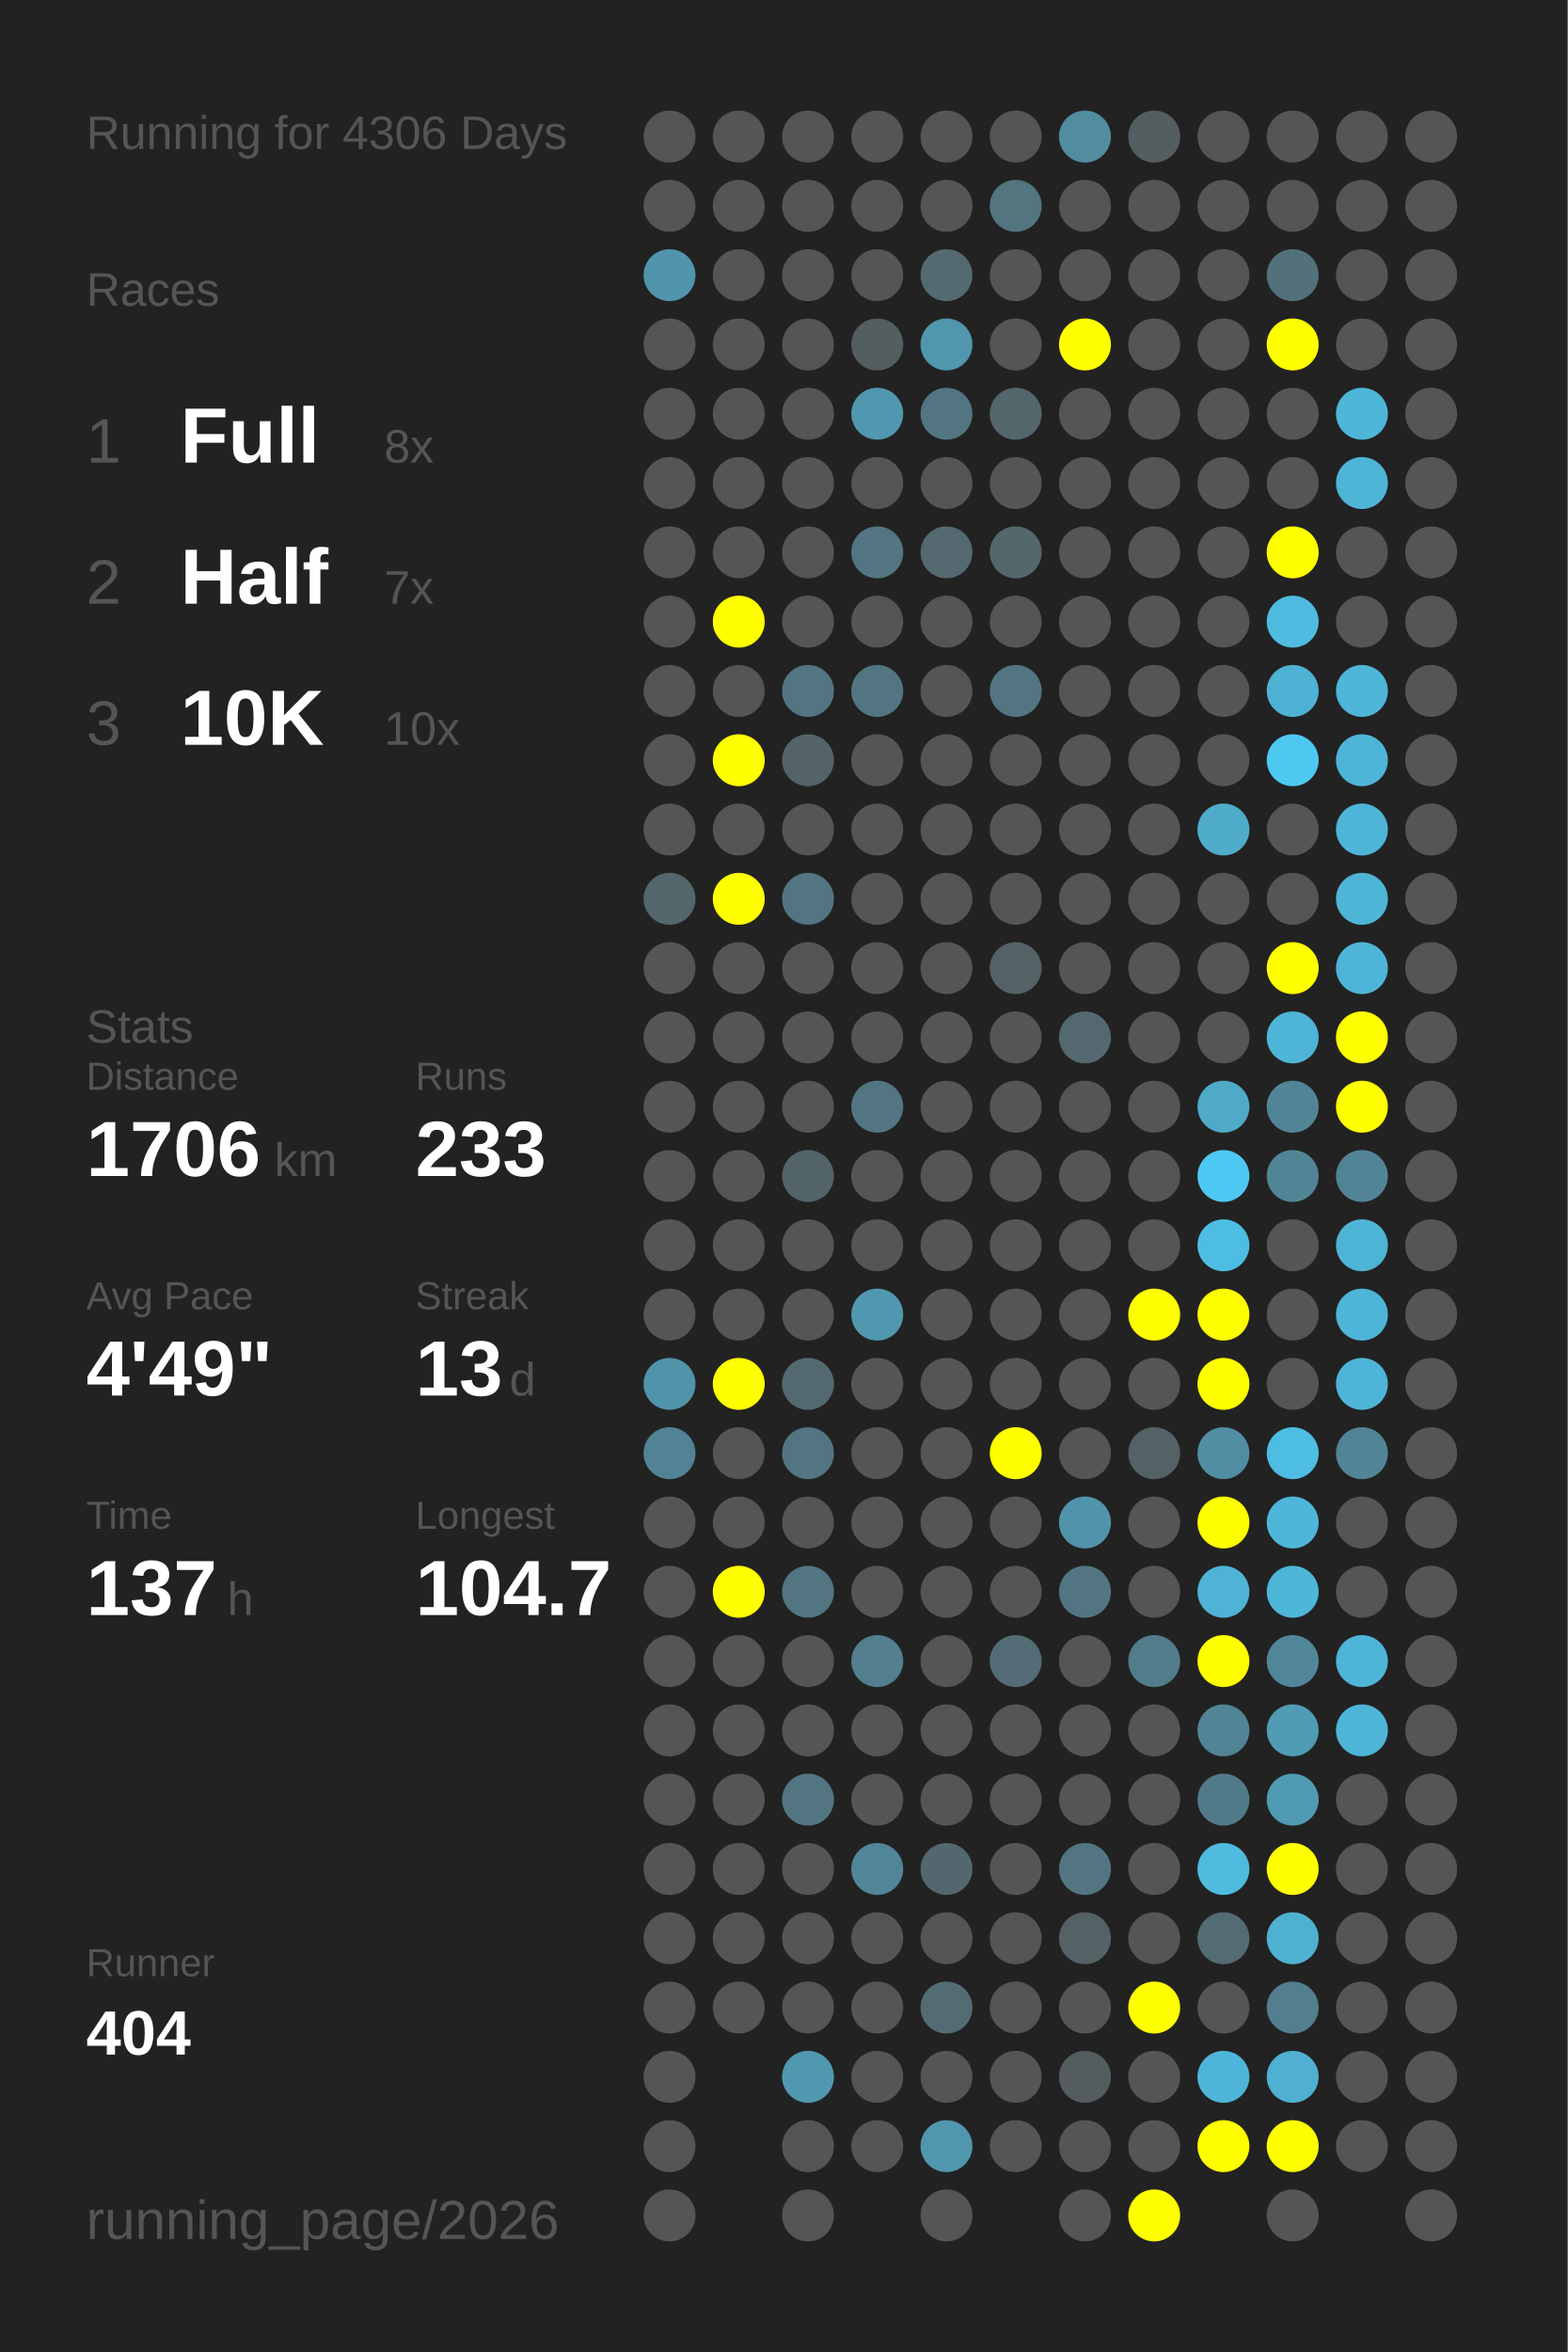
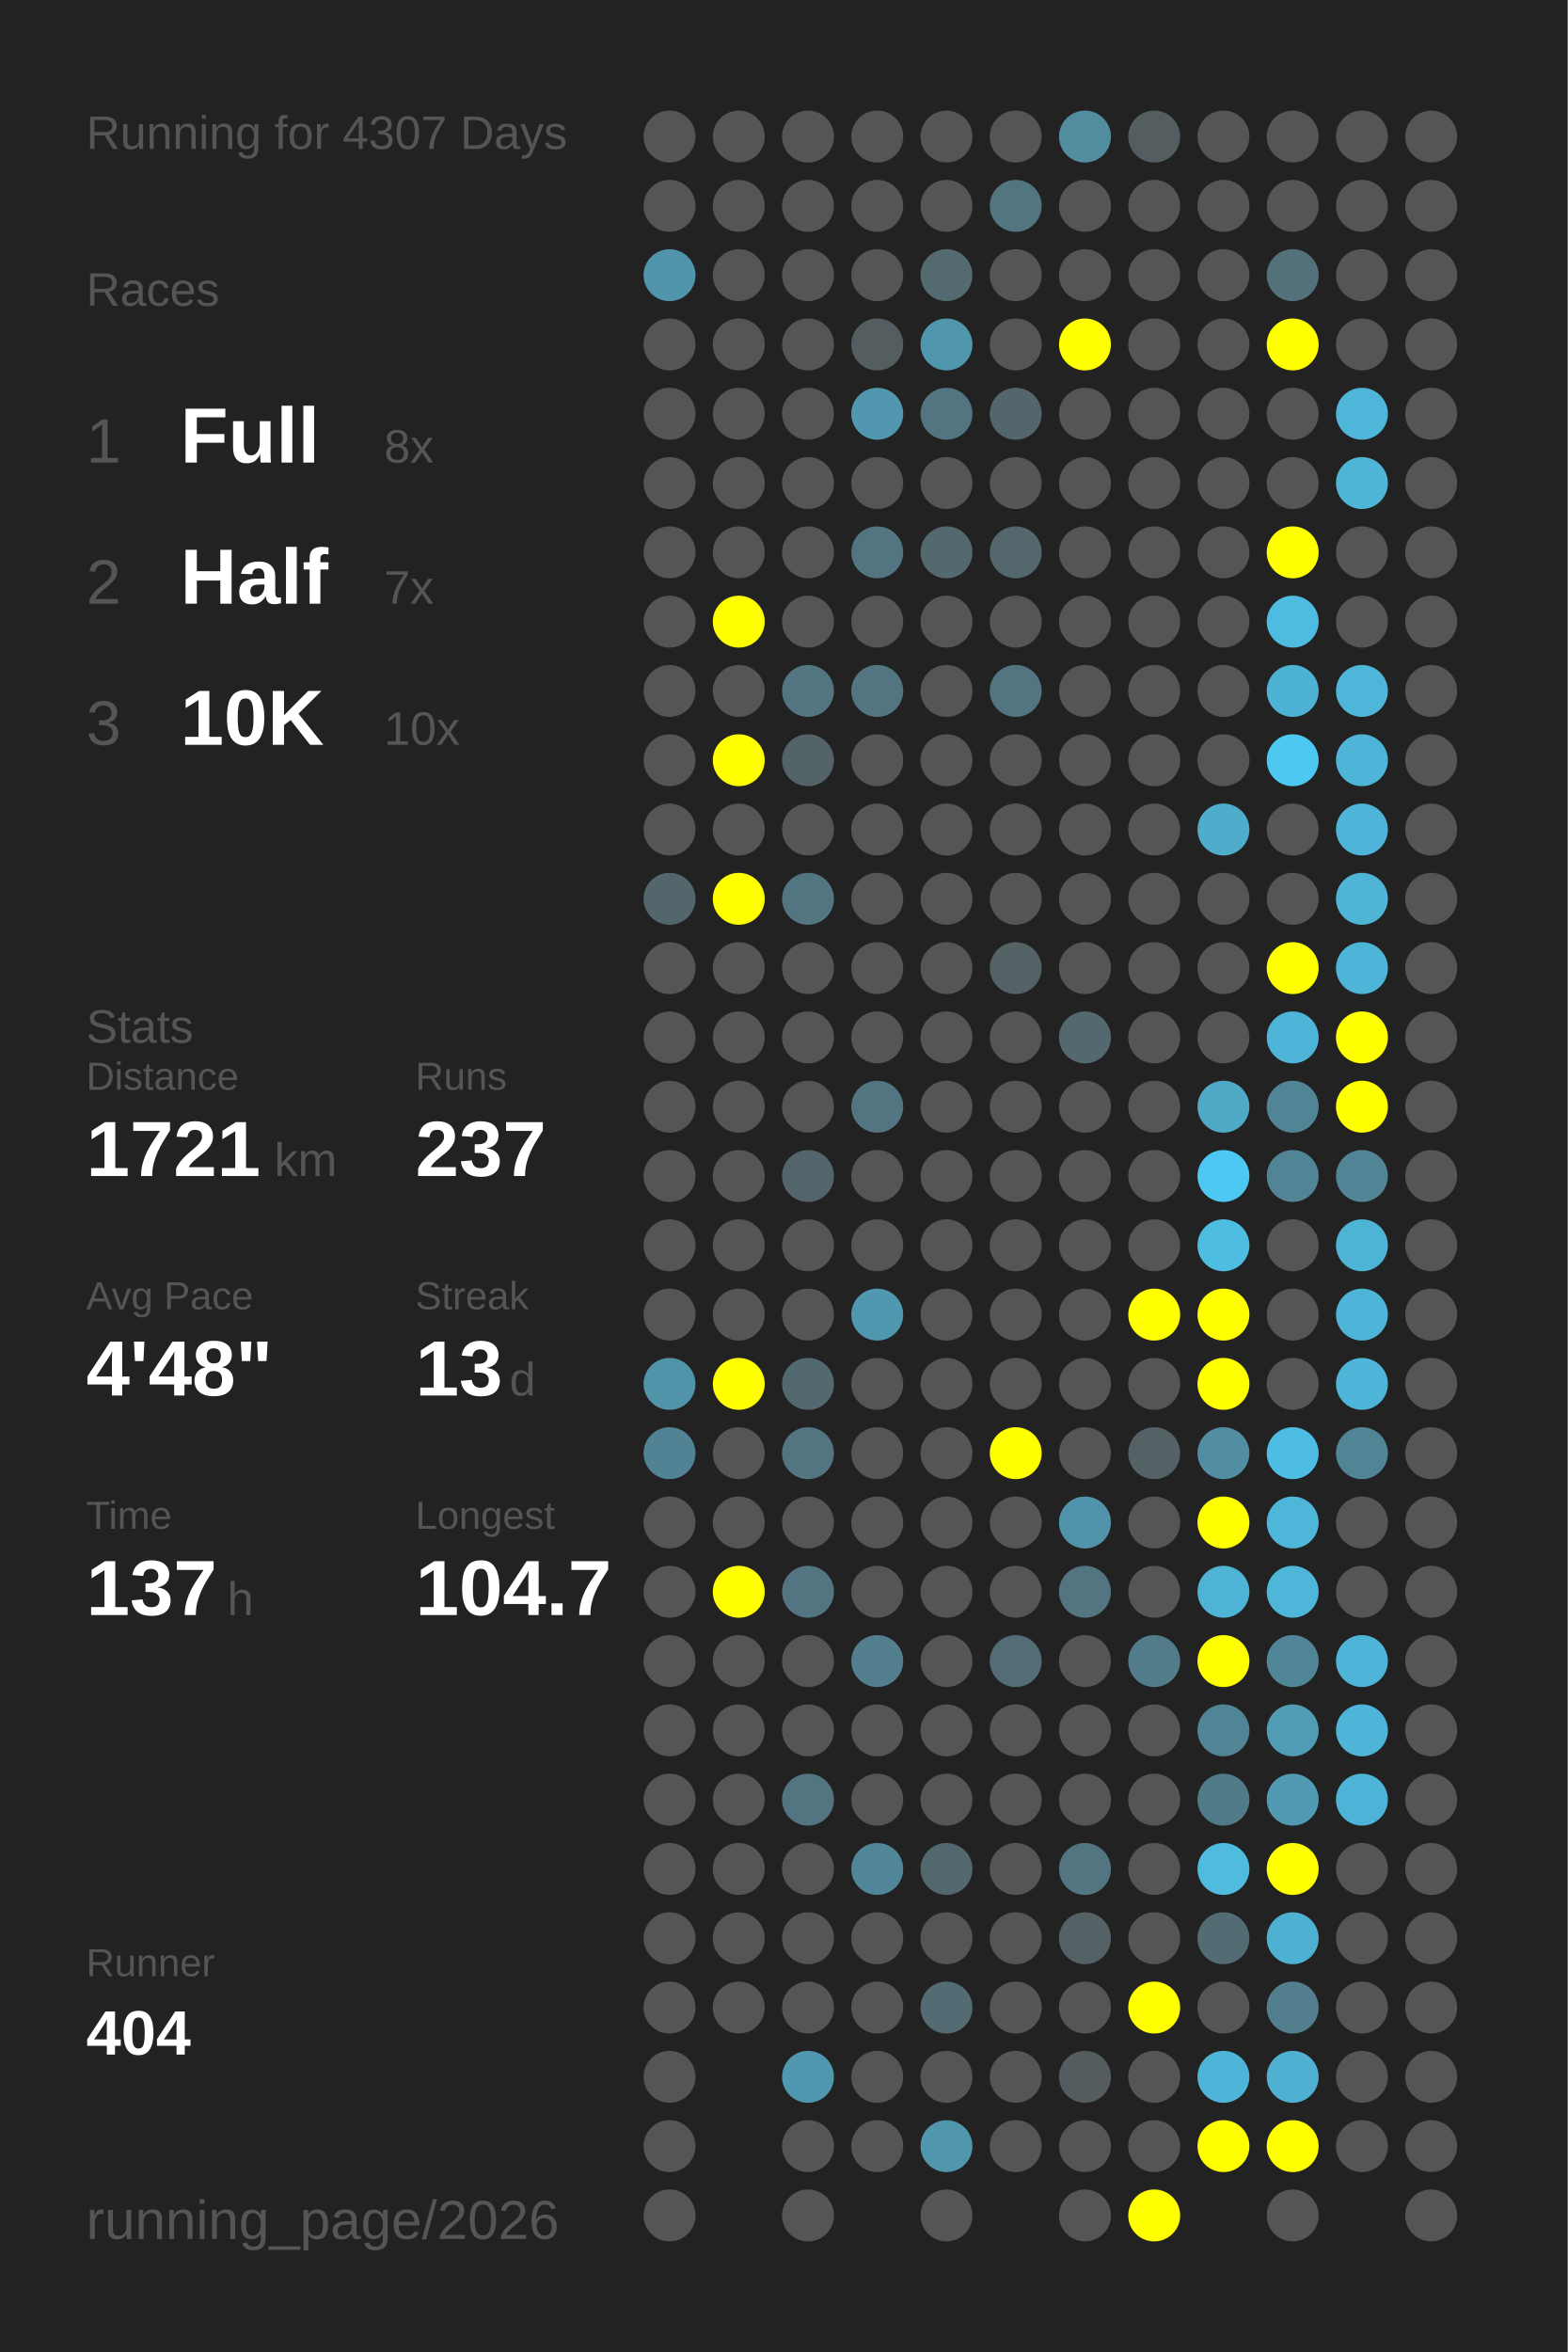
<svg xmlns="http://www.w3.org/2000/svg" baseProfile="full" height="300mm" version="1.1" viewBox="0,0,200,300" width="200mm">
  <defs />
  <rect fill="#222222" height="300" width="200" x="0" y="0" />
-   <text fill="#555555" style="font-size:6px; font-family:Arial;" x="11" y="19">Running for 4306 Days</text>
+   <text fill="#555555" style="font-size:6px; font-family:Arial;" x="11" y="19">Running for 4307 Days</text>
  <text fill="#555555" style="font-size:6px; font-family:Arial;" x="11" y="39">Races</text>
  <text fill="#555555" style="font-size:8px; font-family:Arial;" x="11" y="59">1</text>
  <text fill="#FFFFFF" style="font-size:10px; font-family:Arial; font-weight:bold;" x="23" y="59">Full</text>
  <text fill="#555555" style="font-size:6px; font-family:Arial;" x="49" y="59">8x</text>
  <text fill="#555555" style="font-size:8px; font-family:Arial;" x="11" y="77">2</text>
  <text fill="#FFFFFF" style="font-size:10px; font-family:Arial; font-weight:bold;" x="23" y="77">Half</text>
  <text fill="#555555" style="font-size:6px; font-family:Arial;" x="49" y="77">7x</text>
  <text fill="#555555" style="font-size:8px; font-family:Arial;" x="11" y="95">3</text>
  <text fill="#FFFFFF" style="font-size:10px; font-family:Arial; font-weight:bold;" x="23" y="95">10K</text>
  <text fill="#555555" style="font-size:6px; font-family:Arial;" x="49" y="95">10x</text>
  <text fill="#555555" style="font-size:6px; font-family:Arial;" x="11" y="133">Stats</text>
  <text fill="#555555" style="font-size:5px; font-family:Arial;" x="11" y="139">Distance</text>
-   <text fill="#FFFFFF" style="font-size:10px; font-family:Arial; font-weight:bold;" x="11" y="150">1706</text>
+   <text fill="#FFFFFF" style="font-size:10px; font-family:Arial; font-weight:bold;" x="11" y="150">1721</text>
  <text fill="#555555" style="font-size:6px; font-family:Arial;" x="35" y="150">km</text>
  <text fill="#555555" style="font-size:5px; font-family:Arial;" x="53" y="139">Runs</text>
-   <text fill="#FFFFFF" style="font-size:10px; font-family:Arial; font-weight:bold;" x="53" y="150">233</text>
+   <text fill="#FFFFFF" style="font-size:10px; font-family:Arial; font-weight:bold;" x="53" y="150">237</text>
  <text fill="#555555" style="font-size:5px; font-family:Arial;" x="11" y="167">Avg Pace</text>
-   <text fill="#FFFFFF" style="font-size:10px; font-family:Arial; font-weight:bold;" x="11" y="178">4'49"</text>
+   <text fill="#FFFFFF" style="font-size:10px; font-family:Arial; font-weight:bold;" x="11" y="178">4'48"</text>
  <text fill="#555555" style="font-size:5px; font-family:Arial;" x="53" y="167">Streak</text>
  <text fill="#FFFFFF" style="font-size:10px; font-family:Arial; font-weight:bold;" x="53" y="178">13</text>
  <text fill="#555555" style="font-size:6px; font-family:Arial;" x="65" y="178">d</text>
  <text fill="#555555" style="font-size:5px; font-family:Arial;" x="11" y="195">Time</text>
  <text fill="#FFFFFF" style="font-size:10px; font-family:Arial; font-weight:bold;" x="11" y="206">137</text>
  <text fill="#555555" style="font-size:6px; font-family:Arial;" x="29" y="206">h</text>
  <text fill="#555555" style="font-size:5px; font-family:Arial;" x="53" y="195">Longest</text>
  <text fill="#FFFFFF" style="font-size:10px; font-family:Arial; font-weight:bold;" x="53" y="206">104.7</text>
  <text fill="#555555" style="font-size:5px; font-family:Arial;" x="11" y="252.065">Runner</text>
  <text fill="#FFFFFF" style="font-size:8px; font-family:Arial; font-weight:bold;" x="11" y="262.065">404</text>
  <text fill="#555555" style="font-size:7px; font-family:Arial;" x="11" y="285.581">running_page/2026</text>
  <circle cx="85.417" cy="17.419" fill="#555555" r="3.312" />
  <circle cx="85.417" cy="26.258" fill="#555555" r="3.312" />
  <circle cx="85.417" cy="35.097" fill="#5095ac" r="3.312" />
  <circle cx="85.417" cy="43.935" fill="#555555" r="3.312" />
  <circle cx="85.417" cy="52.774" fill="#555555" r="3.312" />
  <circle cx="85.417" cy="61.613" fill="#555555" r="3.312" />
  <circle cx="85.417" cy="70.452" fill="#555555" r="3.312" />
  <circle cx="85.417" cy="79.29" fill="#555555" r="3.312" />
  <circle cx="85.417" cy="88.129" fill="#555555" r="3.312" />
  <circle cx="85.417" cy="96.968" fill="#555555" r="3.312" />
  <circle cx="85.417" cy="105.806" fill="#555555" r="3.312" />
  <circle cx="85.417" cy="114.645" fill="#53666c" r="3.312" />
  <circle cx="85.417" cy="123.484" fill="#555555" r="3.312" />
  <circle cx="85.417" cy="132.323" fill="#555555" r="3.312" />
  <circle cx="85.417" cy="141.161" fill="#555555" r="3.312" />
  <circle cx="85.417" cy="150" fill="#555555" r="3.312" />
  <circle cx="85.417" cy="158.839" fill="#555555" r="3.312" />
  <circle cx="85.417" cy="167.677" fill="#555555" r="3.312" />
  <circle cx="85.417" cy="176.516" fill="#5193a9" r="3.312" />
  <circle cx="85.417" cy="185.355" fill="#528394" r="3.312" />
  <circle cx="85.417" cy="194.194" fill="#555555" r="3.312" />
  <circle cx="85.417" cy="203.032" fill="#555555" r="3.312" />
  <circle cx="85.417" cy="211.871" fill="#555555" r="3.312" />
  <circle cx="85.417" cy="220.71" fill="#555555" r="3.312" />
  <circle cx="85.417" cy="229.548" fill="#555555" r="3.312" />
  <circle cx="85.417" cy="238.387" fill="#555555" r="3.312" />
  <circle cx="85.417" cy="247.226" fill="#555555" r="3.312" />
  <circle cx="85.417" cy="256.065" fill="#555555" r="3.312" />
  <circle cx="85.417" cy="264.903" fill="#555555" r="3.312" />
  <circle cx="85.417" cy="273.742" fill="#555555" r="3.312" />
  <circle cx="85.417" cy="282.581" fill="#555555" r="3.312" />
  <circle cx="94.25" cy="17.419" fill="#555555" r="3.312" />
  <circle cx="94.25" cy="26.258" fill="#555555" r="3.312" />
  <circle cx="94.25" cy="35.097" fill="#555555" r="3.312" />
  <circle cx="94.25" cy="43.935" fill="#555555" r="3.312" />
  <circle cx="94.25" cy="52.774" fill="#555555" r="3.312" />
  <circle cx="94.25" cy="61.613" fill="#555555" r="3.312" />
  <circle cx="94.25" cy="70.452" fill="#555555" r="3.312" />
  <circle cx="94.25" cy="79.29" fill="#FFFF00" r="3.312" />
  <circle cx="94.25" cy="88.129" fill="#555555" r="3.312" />
  <circle cx="94.25" cy="96.968" fill="#FFFF00" r="3.312" />
  <circle cx="94.25" cy="105.806" fill="#555555" r="3.312" />
  <circle cx="94.25" cy="114.645" fill="#FFFF00" r="3.312" />
  <circle cx="94.25" cy="123.484" fill="#555555" r="3.312" />
  <circle cx="94.25" cy="132.323" fill="#555555" r="3.312" />
  <circle cx="94.25" cy="141.161" fill="#555555" r="3.312" />
  <circle cx="94.25" cy="150" fill="#555555" r="3.312" />
  <circle cx="94.25" cy="158.839" fill="#555555" r="3.312" />
  <circle cx="94.25" cy="167.677" fill="#555555" r="3.312" />
  <circle cx="94.25" cy="176.516" fill="#FFFF00" r="3.312" />
  <circle cx="94.25" cy="185.355" fill="#555555" r="3.312" />
  <circle cx="94.25" cy="194.194" fill="#555555" r="3.312" />
  <circle cx="94.25" cy="203.032" fill="#FFFF00" r="3.312" />
  <circle cx="94.25" cy="211.871" fill="#555555" r="3.312" />
  <circle cx="94.25" cy="220.71" fill="#555555" r="3.312" />
  <circle cx="94.25" cy="229.548" fill="#555555" r="3.312" />
  <circle cx="94.25" cy="238.387" fill="#555555" r="3.312" />
  <circle cx="94.25" cy="247.226" fill="#555555" r="3.312" />
  <circle cx="94.25" cy="256.065" fill="#555555" r="3.312" />
  <circle cx="103.083" cy="17.419" fill="#555555" r="3.312" />
  <circle cx="103.083" cy="26.258" fill="#555555" r="3.312" />
  <circle cx="103.083" cy="35.097" fill="#555555" r="3.312" />
  <circle cx="103.083" cy="43.935" fill="#555555" r="3.312" />
  <circle cx="103.083" cy="52.774" fill="#555555" r="3.312" />
  <circle cx="103.083" cy="61.613" fill="#555555" r="3.312" />
  <circle cx="103.083" cy="70.452" fill="#555555" r="3.312" />
  <circle cx="103.083" cy="79.29" fill="#555555" r="3.312" />
  <circle cx="103.083" cy="88.129" fill="#527581" r="3.312" />
  <circle cx="103.083" cy="96.968" fill="#546368" r="3.312" />
  <circle cx="103.083" cy="105.806" fill="#555555" r="3.312" />
  <circle cx="103.083" cy="114.645" fill="#527581" r="3.312" />
  <circle cx="103.083" cy="123.484" fill="#555555" r="3.312" />
  <circle cx="103.083" cy="132.323" fill="#555555" r="3.312" />
  <circle cx="103.083" cy="141.161" fill="#555555" r="3.312" />
  <circle cx="103.083" cy="150" fill="#53646a" r="3.312" />
  <circle cx="103.083" cy="158.839" fill="#555555" r="3.312" />
  <circle cx="103.083" cy="167.677" fill="#555555" r="3.312" />
  <circle cx="103.083" cy="176.516" fill="#536970" r="3.312" />
  <circle cx="103.083" cy="185.355" fill="#527581" r="3.312" />
  <circle cx="103.083" cy="194.194" fill="#555555" r="3.312" />
  <circle cx="103.083" cy="203.032" fill="#527581" r="3.312" />
  <circle cx="103.083" cy="211.871" fill="#555555" r="3.312" />
  <circle cx="103.083" cy="220.71" fill="#555555" r="3.312" />
  <circle cx="103.083" cy="229.548" fill="#527581" r="3.312" />
  <circle cx="103.083" cy="238.387" fill="#555555" r="3.312" />
  <circle cx="103.083" cy="247.226" fill="#555555" r="3.312" />
  <circle cx="103.083" cy="256.065" fill="#555555" r="3.312" />
  <circle cx="103.083" cy="264.903" fill="#5098b0" r="3.312" />
  <circle cx="103.083" cy="273.742" fill="#555555" r="3.312" />
  <circle cx="103.083" cy="282.581" fill="#555555" r="3.312" />
  <circle cx="111.917" cy="17.419" fill="#555555" r="3.312" />
  <circle cx="111.917" cy="26.258" fill="#555555" r="3.312" />
  <circle cx="111.917" cy="35.097" fill="#555555" r="3.312" />
  <circle cx="111.917" cy="43.935" fill="#545e61" r="3.312" />
  <circle cx="111.917" cy="52.774" fill="#5097af" r="3.312" />
  <circle cx="111.917" cy="61.613" fill="#555555" r="3.312" />
  <circle cx="111.917" cy="70.452" fill="#527581" r="3.312" />
  <circle cx="111.917" cy="79.29" fill="#555555" r="3.312" />
  <circle cx="111.917" cy="88.129" fill="#527581" r="3.312" />
  <circle cx="111.917" cy="96.968" fill="#555555" r="3.312" />
  <circle cx="111.917" cy="105.806" fill="#555555" r="3.312" />
  <circle cx="111.917" cy="114.645" fill="#555555" r="3.312" />
  <circle cx="111.917" cy="123.484" fill="#555555" r="3.312" />
  <circle cx="111.917" cy="132.323" fill="#555555" r="3.312" />
  <circle cx="111.917" cy="141.161" fill="#527581" r="3.312" />
  <circle cx="111.917" cy="150" fill="#555555" r="3.312" />
  <circle cx="111.917" cy="158.839" fill="#555555" r="3.312" />
  <circle cx="111.917" cy="167.677" fill="#5098b0" r="3.312" />
  <circle cx="111.917" cy="176.516" fill="#555555" r="3.312" />
  <circle cx="111.917" cy="185.355" fill="#555555" r="3.312" />
  <circle cx="111.917" cy="194.194" fill="#555555" r="3.312" />
  <circle cx="111.917" cy="203.032" fill="#555555" r="3.312" />
  <circle cx="111.917" cy="211.871" fill="#527e8e" r="3.312" />
  <circle cx="111.917" cy="220.71" fill="#555555" r="3.312" />
  <circle cx="111.917" cy="229.548" fill="#555555" r="3.312" />
  <circle cx="111.917" cy="238.387" fill="#518698" r="3.312" />
  <circle cx="111.917" cy="247.226" fill="#555555" r="3.312" />
  <circle cx="111.917" cy="256.065" fill="#555555" r="3.312" />
  <circle cx="111.917" cy="264.903" fill="#555555" r="3.312" />
  <circle cx="111.917" cy="273.742" fill="#555555" r="3.312" />
  <circle cx="120.75" cy="17.419" fill="#555555" r="3.312" />
  <circle cx="120.75" cy="26.258" fill="#555555" r="3.312" />
  <circle cx="120.75" cy="35.097" fill="#536a71" r="3.312" />
  <circle cx="120.75" cy="43.935" fill="#5096ad" r="3.312" />
  <circle cx="120.75" cy="52.774" fill="#527581" r="3.312" />
  <circle cx="120.75" cy="61.613" fill="#555555" r="3.312" />
  <circle cx="120.75" cy="70.452" fill="#53686f" r="3.312" />
  <circle cx="120.75" cy="79.29" fill="#555555" r="3.312" />
  <circle cx="120.75" cy="88.129" fill="#555555" r="3.312" />
  <circle cx="120.75" cy="96.968" fill="#555555" r="3.312" />
  <circle cx="120.75" cy="105.806" fill="#555555" r="3.312" />
  <circle cx="120.75" cy="114.645" fill="#555555" r="3.312" />
  <circle cx="120.75" cy="123.484" fill="#555555" r="3.312" />
  <circle cx="120.75" cy="132.323" fill="#555555" r="3.312" />
  <circle cx="120.75" cy="141.161" fill="#555555" r="3.312" />
  <circle cx="120.75" cy="150" fill="#555555" r="3.312" />
  <circle cx="120.75" cy="158.839" fill="#555555" r="3.312" />
  <circle cx="120.75" cy="167.677" fill="#555555" r="3.312" />
  <circle cx="120.75" cy="176.516" fill="#555555" r="3.312" />
  <circle cx="120.75" cy="185.355" fill="#555555" r="3.312" />
  <circle cx="120.75" cy="194.194" fill="#555555" r="3.312" />
  <circle cx="120.75" cy="203.032" fill="#555555" r="3.312" />
  <circle cx="120.75" cy="211.871" fill="#555555" r="3.312" />
  <circle cx="120.75" cy="220.71" fill="#555555" r="3.312" />
  <circle cx="120.75" cy="229.548" fill="#555555" r="3.312" />
  <circle cx="120.75" cy="238.387" fill="#53676e" r="3.312" />
  <circle cx="120.75" cy="247.226" fill="#555555" r="3.312" />
  <circle cx="120.75" cy="256.065" fill="#536c74" r="3.312" />
  <circle cx="120.75" cy="264.903" fill="#555555" r="3.312" />
  <circle cx="120.75" cy="273.742" fill="#5096ad" r="3.312" />
  <circle cx="120.75" cy="282.581" fill="#555555" r="3.312" />
  <circle cx="129.583" cy="17.419" fill="#555555" r="3.312" />
  <circle cx="129.583" cy="26.258" fill="#527580" r="3.312" />
  <circle cx="129.583" cy="35.097" fill="#555555" r="3.312" />
  <circle cx="129.583" cy="43.935" fill="#555555" r="3.312" />
  <circle cx="129.583" cy="52.774" fill="#53666c" r="3.312" />
  <circle cx="129.583" cy="61.613" fill="#555555" r="3.312" />
  <circle cx="129.583" cy="70.452" fill="#53676d" r="3.312" />
  <circle cx="129.583" cy="79.29" fill="#555555" r="3.312" />
  <circle cx="129.583" cy="88.129" fill="#527581" r="3.312" />
  <circle cx="129.583" cy="96.968" fill="#555555" r="3.312" />
  <circle cx="129.583" cy="105.806" fill="#555555" r="3.312" />
  <circle cx="129.583" cy="114.645" fill="#555555" r="3.312" />
  <circle cx="129.583" cy="123.484" fill="#546165" r="3.312" />
  <circle cx="129.583" cy="132.323" fill="#555555" r="3.312" />
  <circle cx="129.583" cy="141.161" fill="#555555" r="3.312" />
  <circle cx="129.583" cy="150" fill="#555555" r="3.312" />
  <circle cx="129.583" cy="158.839" fill="#555555" r="3.312" />
  <circle cx="129.583" cy="167.677" fill="#555555" r="3.312" />
  <circle cx="129.583" cy="176.516" fill="#555555" r="3.312" />
  <circle cx="129.583" cy="185.355" fill="#FFFF00" r="3.312" />
  <circle cx="129.583" cy="194.194" fill="#555555" r="3.312" />
  <circle cx="129.583" cy="203.032" fill="#555555" r="3.312" />
  <circle cx="129.583" cy="211.871" fill="#536c75" r="3.312" />
  <circle cx="129.583" cy="220.71" fill="#555555" r="3.312" />
  <circle cx="129.583" cy="229.548" fill="#555555" r="3.312" />
  <circle cx="129.583" cy="238.387" fill="#555555" r="3.312" />
  <circle cx="129.583" cy="247.226" fill="#555555" r="3.312" />
  <circle cx="129.583" cy="256.065" fill="#555555" r="3.312" />
  <circle cx="129.583" cy="264.903" fill="#555555" r="3.312" />
  <circle cx="129.583" cy="273.742" fill="#555555" r="3.312" />
  <circle cx="138.417" cy="17.419" fill="#518c9f" r="3.312" />
  <circle cx="138.417" cy="26.258" fill="#555555" r="3.312" />
  <circle cx="138.417" cy="35.097" fill="#555555" r="3.312" />
  <circle cx="138.417" cy="43.935" fill="#FFFF00" r="3.312" />
  <circle cx="138.417" cy="52.774" fill="#555555" r="3.312" />
  <circle cx="138.417" cy="61.613" fill="#555555" r="3.312" />
  <circle cx="138.417" cy="70.452" fill="#555555" r="3.312" />
  <circle cx="138.417" cy="79.29" fill="#555555" r="3.312" />
  <circle cx="138.417" cy="88.129" fill="#555555" r="3.312" />
  <circle cx="138.417" cy="96.968" fill="#555555" r="3.312" />
  <circle cx="138.417" cy="105.806" fill="#555555" r="3.312" />
  <circle cx="138.417" cy="114.645" fill="#555555" r="3.312" />
  <circle cx="138.417" cy="123.484" fill="#555555" r="3.312" />
  <circle cx="138.417" cy="132.323" fill="#53686f" r="3.312" />
  <circle cx="138.417" cy="141.161" fill="#555555" r="3.312" />
  <circle cx="138.417" cy="150" fill="#555555" r="3.312" />
  <circle cx="138.417" cy="158.839" fill="#555555" r="3.312" />
  <circle cx="138.417" cy="167.677" fill="#555555" r="3.312" />
  <circle cx="138.417" cy="176.516" fill="#555555" r="3.312" />
  <circle cx="138.417" cy="185.355" fill="#555555" r="3.312" />
  <circle cx="138.417" cy="194.194" fill="#5093aa" r="3.312" />
  <circle cx="138.417" cy="203.032" fill="#527581" r="3.312" />
  <circle cx="138.417" cy="211.871" fill="#555555" r="3.312" />
  <circle cx="138.417" cy="220.71" fill="#555555" r="3.312" />
  <circle cx="138.417" cy="229.548" fill="#555555" r="3.312" />
  <circle cx="138.417" cy="238.387" fill="#527581" r="3.312" />
  <circle cx="138.417" cy="247.226" fill="#546165" r="3.312" />
  <circle cx="138.417" cy="256.065" fill="#555555" r="3.312" />
  <circle cx="138.417" cy="264.903" fill="#545c5f" r="3.312" />
  <circle cx="138.417" cy="273.742" fill="#555555" r="3.312" />
  <circle cx="138.417" cy="282.581" fill="#555555" r="3.312" />
  <circle cx="147.25" cy="17.419" fill="#545e61" r="3.312" />
  <circle cx="147.25" cy="26.258" fill="#555555" r="3.312" />
  <circle cx="147.25" cy="35.097" fill="#555555" r="3.312" />
  <circle cx="147.25" cy="43.935" fill="#555555" r="3.312" />
  <circle cx="147.25" cy="52.774" fill="#555555" r="3.312" />
  <circle cx="147.25" cy="61.613" fill="#555555" r="3.312" />
  <circle cx="147.25" cy="70.452" fill="#555555" r="3.312" />
  <circle cx="147.25" cy="79.29" fill="#555555" r="3.312" />
  <circle cx="147.25" cy="88.129" fill="#555555" r="3.312" />
  <circle cx="147.25" cy="96.968" fill="#555555" r="3.312" />
  <circle cx="147.25" cy="105.806" fill="#555555" r="3.312" />
  <circle cx="147.25" cy="114.645" fill="#555555" r="3.312" />
  <circle cx="147.25" cy="123.484" fill="#555555" r="3.312" />
  <circle cx="147.25" cy="132.323" fill="#555555" r="3.312" />
  <circle cx="147.25" cy="141.161" fill="#555555" r="3.312" />
  <circle cx="147.25" cy="150" fill="#555555" r="3.312" />
  <circle cx="147.25" cy="158.839" fill="#555555" r="3.312" />
  <circle cx="147.25" cy="167.677" fill="#FFFF00" r="3.312" />
  <circle cx="147.25" cy="176.516" fill="#555555" r="3.312" />
  <circle cx="147.25" cy="185.355" fill="#546165" r="3.312" />
  <circle cx="147.25" cy="194.194" fill="#555555" r="3.312" />
  <circle cx="147.25" cy="203.032" fill="#555555" r="3.312" />
  <circle cx="147.25" cy="211.871" fill="#527c8a" r="3.312" />
  <circle cx="147.25" cy="220.71" fill="#555555" r="3.312" />
  <circle cx="147.25" cy="229.548" fill="#555555" r="3.312" />
  <circle cx="147.25" cy="238.387" fill="#555555" r="3.312" />
  <circle cx="147.25" cy="247.226" fill="#555555" r="3.312" />
  <circle cx="147.25" cy="256.065" fill="#FFFF00" r="3.312" />
  <circle cx="147.25" cy="264.903" fill="#555555" r="3.312" />
  <circle cx="147.25" cy="273.742" fill="#555555" r="3.312" />
  <circle cx="147.25" cy="282.581" fill="#FFFF00" r="3.312" />
  <circle cx="156.083" cy="17.419" fill="#555555" r="3.312" />
  <circle cx="156.083" cy="26.258" fill="#555555" r="3.312" />
  <circle cx="156.083" cy="35.097" fill="#555555" r="3.312" />
  <circle cx="156.083" cy="43.935" fill="#555555" r="3.312" />
  <circle cx="156.083" cy="52.774" fill="#555555" r="3.312" />
  <circle cx="156.083" cy="61.613" fill="#555555" r="3.312" />
  <circle cx="156.083" cy="70.452" fill="#555555" r="3.312" />
  <circle cx="156.083" cy="79.29" fill="#555555" r="3.312" />
  <circle cx="156.083" cy="88.129" fill="#555555" r="3.312" />
  <circle cx="156.083" cy="96.968" fill="#555555" r="3.312" />
  <circle cx="156.083" cy="105.806" fill="#4faccb" r="3.312" />
  <circle cx="156.083" cy="114.645" fill="#555555" r="3.312" />
  <circle cx="156.083" cy="123.484" fill="#555555" r="3.312" />
  <circle cx="156.083" cy="132.323" fill="#555555" r="3.312" />
  <circle cx="156.083" cy="141.161" fill="#4faac8" r="3.312" />
  <circle cx="156.083" cy="150" fill="#4dc8f2" r="3.312" />
  <circle cx="156.083" cy="158.839" fill="#4ebde2" r="3.312" />
  <circle cx="156.083" cy="167.677" fill="#FFFF00" r="3.312" />
  <circle cx="156.083" cy="176.516" fill="#FFFF00" r="3.312" />
  <circle cx="156.083" cy="185.355" fill="#518ea3" r="3.312" />
  <circle cx="156.083" cy="194.194" fill="#FFFF00" r="3.312" />
  <circle cx="156.083" cy="203.032" fill="#4eb3d5" r="3.312" />
  <circle cx="156.083" cy="211.871" fill="#FFFF00" r="3.312" />
  <circle cx="156.083" cy="220.71" fill="#518495" r="3.312" />
  <circle cx="156.083" cy="229.548" fill="#527b89" r="3.312" />
  <circle cx="156.083" cy="238.387" fill="#4ebbdf" r="3.312" />
  <circle cx="156.083" cy="247.226" fill="#536b73" r="3.312" />
  <circle cx="156.083" cy="256.065" fill="#555555" r="3.312" />
  <circle cx="156.083" cy="264.903" fill="#4eb5d8" r="3.312" />
  <circle cx="156.083" cy="273.742" fill="#FFFF00" r="3.312" />
  <circle cx="164.917" cy="17.419" fill="#555555" r="3.312" />
  <circle cx="164.917" cy="26.258" fill="#555555" r="3.312" />
  <circle cx="164.917" cy="35.097" fill="#53717b" r="3.312" />
  <circle cx="164.917" cy="43.935" fill="#FFFF00" r="3.312" />
  <circle cx="164.917" cy="52.774" fill="#555555" r="3.312" />
  <circle cx="164.917" cy="61.613" fill="#555555" r="3.312" />
  <circle cx="164.917" cy="70.452" fill="#FFFF00" r="3.312" />
  <circle cx="164.917" cy="79.29" fill="#4ebce1" r="3.312" />
  <circle cx="164.917" cy="88.129" fill="#4eb2d4" r="3.312" />
  <circle cx="164.917" cy="96.968" fill="#4dc8f1" r="3.312" />
  <circle cx="164.917" cy="105.806" fill="#555555" r="3.312" />
  <circle cx="164.917" cy="114.645" fill="#555555" r="3.312" />
  <circle cx="164.917" cy="123.484" fill="#FFFF00" r="3.312" />
  <circle cx="164.917" cy="132.323" fill="#4eb5d8" r="3.312" />
  <circle cx="164.917" cy="141.161" fill="#518596" r="3.312" />
  <circle cx="164.917" cy="150" fill="#518596" r="3.312" />
  <circle cx="164.917" cy="158.839" fill="#555555" r="3.312" />
  <circle cx="164.917" cy="167.677" fill="#555555" r="3.312" />
  <circle cx="164.917" cy="176.516" fill="#555555" r="3.312" />
  <circle cx="164.917" cy="185.355" fill="#4ebde3" r="3.312" />
  <circle cx="164.917" cy="194.194" fill="#4eb6d9" r="3.312" />
  <circle cx="164.917" cy="203.032" fill="#4eb6d9" r="3.312" />
  <circle cx="164.917" cy="211.871" fill="#518698" r="3.312" />
  <circle cx="164.917" cy="220.71" fill="#509cb5" r="3.312" />
  <circle cx="164.917" cy="229.548" fill="#509ab3" r="3.312" />
  <circle cx="164.917" cy="238.387" fill="#FFFF00" r="3.312" />
  <circle cx="164.917" cy="247.226" fill="#4fb1d2" r="3.312" />
  <circle cx="164.917" cy="256.065" fill="#527e8d" r="3.312" />
  <circle cx="164.917" cy="264.903" fill="#4fb0d1" r="3.312" />
  <circle cx="164.917" cy="273.742" fill="#FFFF00" r="3.312" />
  <circle cx="164.917" cy="282.581" fill="#555555" r="3.312" />
  <circle cx="173.75" cy="17.419" fill="#555555" r="3.312" />
  <circle cx="173.75" cy="26.258" fill="#555555" r="3.312" />
  <circle cx="173.75" cy="35.097" fill="#555555" r="3.312" />
  <circle cx="173.75" cy="43.935" fill="#555555" r="3.312" />
  <circle cx="173.75" cy="52.774" fill="#4eb6d9" r="3.312" />
  <circle cx="173.75" cy="61.613" fill="#4eb5d7" r="3.312" />
  <circle cx="173.75" cy="70.452" fill="#555555" r="3.312" />
  <circle cx="173.75" cy="79.29" fill="#555555" r="3.312" />
  <circle cx="173.75" cy="88.129" fill="#4eb6d9" r="3.312" />
  <circle cx="173.75" cy="96.968" fill="#4eb5d8" r="3.312" />
  <circle cx="173.75" cy="105.806" fill="#4eb5d8" r="3.312" />
  <circle cx="173.75" cy="114.645" fill="#4eb5d7" r="3.312" />
  <circle cx="173.75" cy="123.484" fill="#4eb5d8" r="3.312" />
  <circle cx="173.75" cy="132.323" fill="#FFFF00" r="3.312" />
  <circle cx="173.75" cy="141.161" fill="#FFFF00" r="3.312" />
  <circle cx="173.75" cy="150" fill="#518495" r="3.312" />
  <circle cx="173.75" cy="158.839" fill="#4eb4d6" r="3.312" />
  <circle cx="173.75" cy="167.677" fill="#4eb5d8" r="3.312" />
  <circle cx="173.75" cy="176.516" fill="#4eb5d8" r="3.312" />
  <circle cx="173.75" cy="185.355" fill="#518596" r="3.312" />
  <circle cx="173.75" cy="194.194" fill="#555555" r="3.312" />
  <circle cx="173.75" cy="203.032" fill="#555555" r="3.312" />
  <circle cx="173.75" cy="211.871" fill="#4eb5d8" r="3.312" />
  <circle cx="173.75" cy="220.71" fill="#4eb5d8" r="3.312" />
-   <circle cx="173.75" cy="229.548" fill="#555555" r="3.312" />
+   <circle cx="173.75" cy="229.548" fill="#4eb4d7" r="3.312" />
  <circle cx="173.75" cy="238.387" fill="#555555" r="3.312" />
  <circle cx="173.75" cy="247.226" fill="#555555" r="3.312" />
  <circle cx="173.75" cy="256.065" fill="#555555" r="3.312" />
  <circle cx="173.75" cy="264.903" fill="#555555" r="3.312" />
  <circle cx="173.75" cy="273.742" fill="#555555" r="3.312" />
  <circle cx="182.583" cy="17.419" fill="#555555" r="3.312" />
  <circle cx="182.583" cy="26.258" fill="#555555" r="3.312" />
  <circle cx="182.583" cy="35.097" fill="#555555" r="3.312" />
  <circle cx="182.583" cy="43.935" fill="#555555" r="3.312" />
  <circle cx="182.583" cy="52.774" fill="#555555" r="3.312" />
  <circle cx="182.583" cy="61.613" fill="#555555" r="3.312" />
  <circle cx="182.583" cy="70.452" fill="#555555" r="3.312" />
  <circle cx="182.583" cy="79.29" fill="#555555" r="3.312" />
  <circle cx="182.583" cy="88.129" fill="#555555" r="3.312" />
  <circle cx="182.583" cy="96.968" fill="#555555" r="3.312" />
  <circle cx="182.583" cy="105.806" fill="#555555" r="3.312" />
  <circle cx="182.583" cy="114.645" fill="#555555" r="3.312" />
  <circle cx="182.583" cy="123.484" fill="#555555" r="3.312" />
  <circle cx="182.583" cy="132.323" fill="#555555" r="3.312" />
  <circle cx="182.583" cy="141.161" fill="#555555" r="3.312" />
  <circle cx="182.583" cy="150" fill="#555555" r="3.312" />
  <circle cx="182.583" cy="158.839" fill="#555555" r="3.312" />
  <circle cx="182.583" cy="167.677" fill="#555555" r="3.312" />
  <circle cx="182.583" cy="176.516" fill="#555555" r="3.312" />
  <circle cx="182.583" cy="185.355" fill="#555555" r="3.312" />
  <circle cx="182.583" cy="194.194" fill="#555555" r="3.312" />
  <circle cx="182.583" cy="203.032" fill="#555555" r="3.312" />
  <circle cx="182.583" cy="211.871" fill="#555555" r="3.312" />
  <circle cx="182.583" cy="220.71" fill="#555555" r="3.312" />
  <circle cx="182.583" cy="229.548" fill="#555555" r="3.312" />
  <circle cx="182.583" cy="238.387" fill="#555555" r="3.312" />
  <circle cx="182.583" cy="247.226" fill="#555555" r="3.312" />
  <circle cx="182.583" cy="256.065" fill="#555555" r="3.312" />
  <circle cx="182.583" cy="264.903" fill="#555555" r="3.312" />
  <circle cx="182.583" cy="273.742" fill="#555555" r="3.312" />
  <circle cx="182.583" cy="282.581" fill="#555555" r="3.312" />
</svg>
